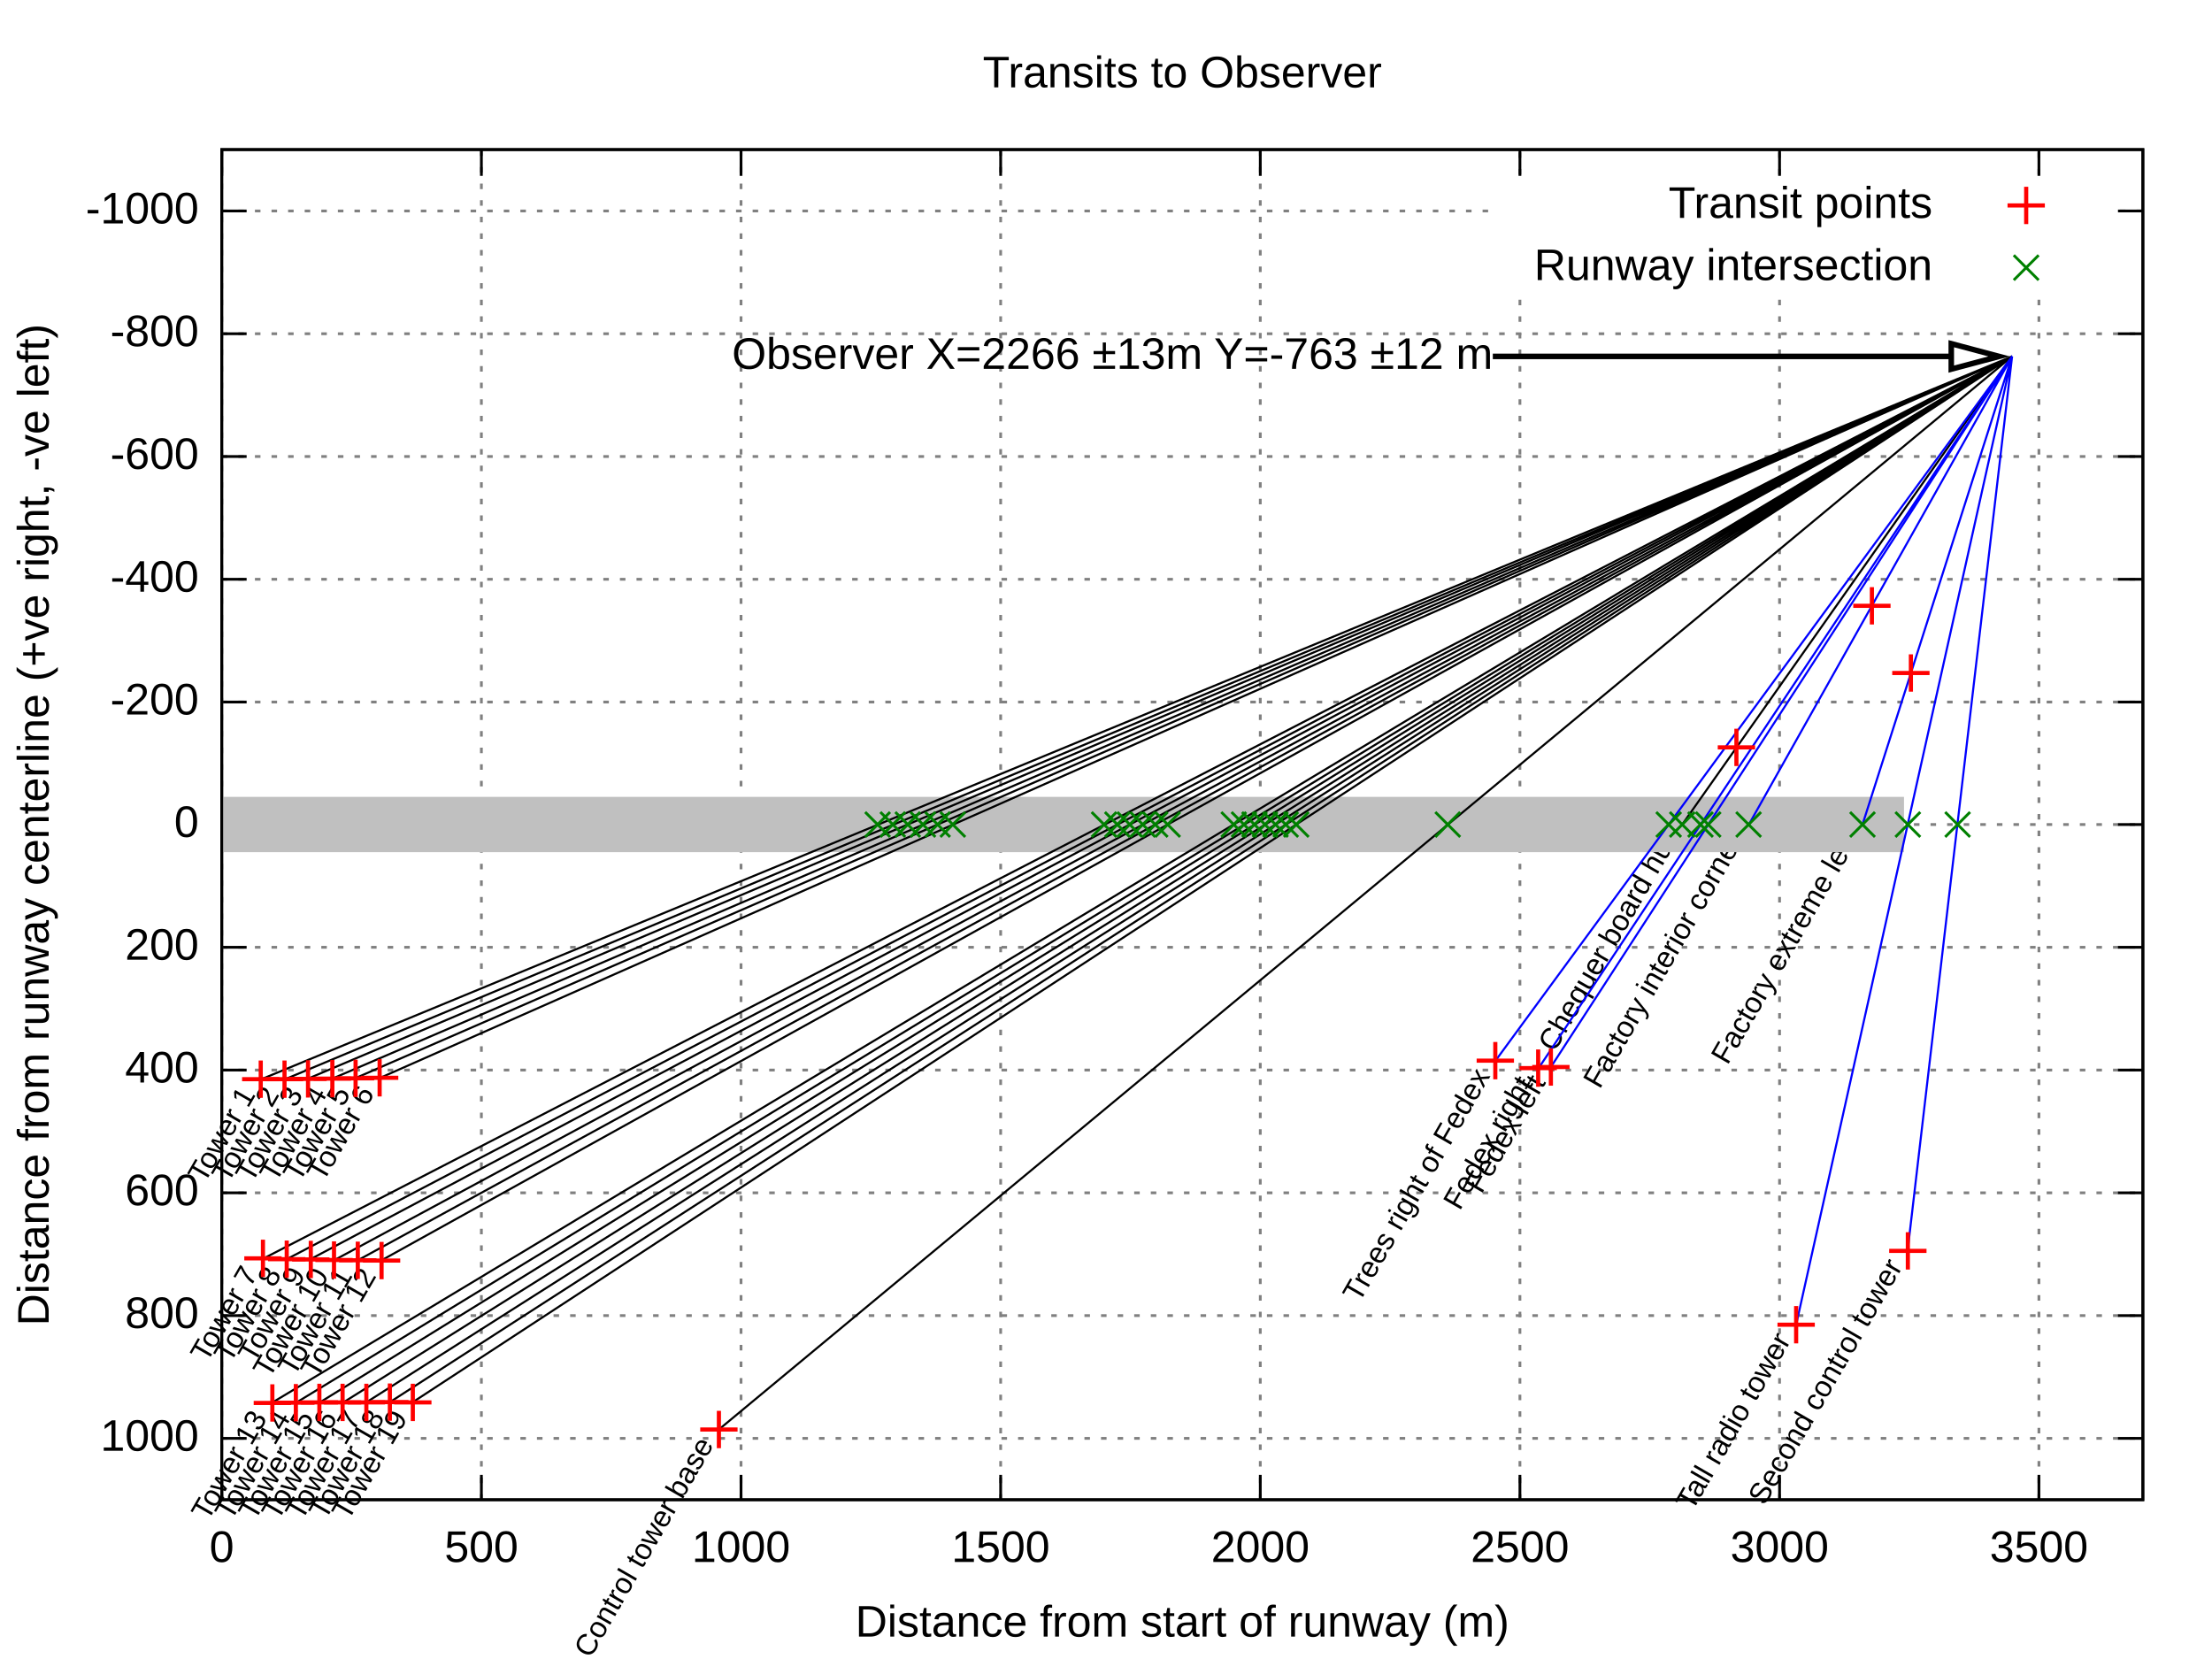
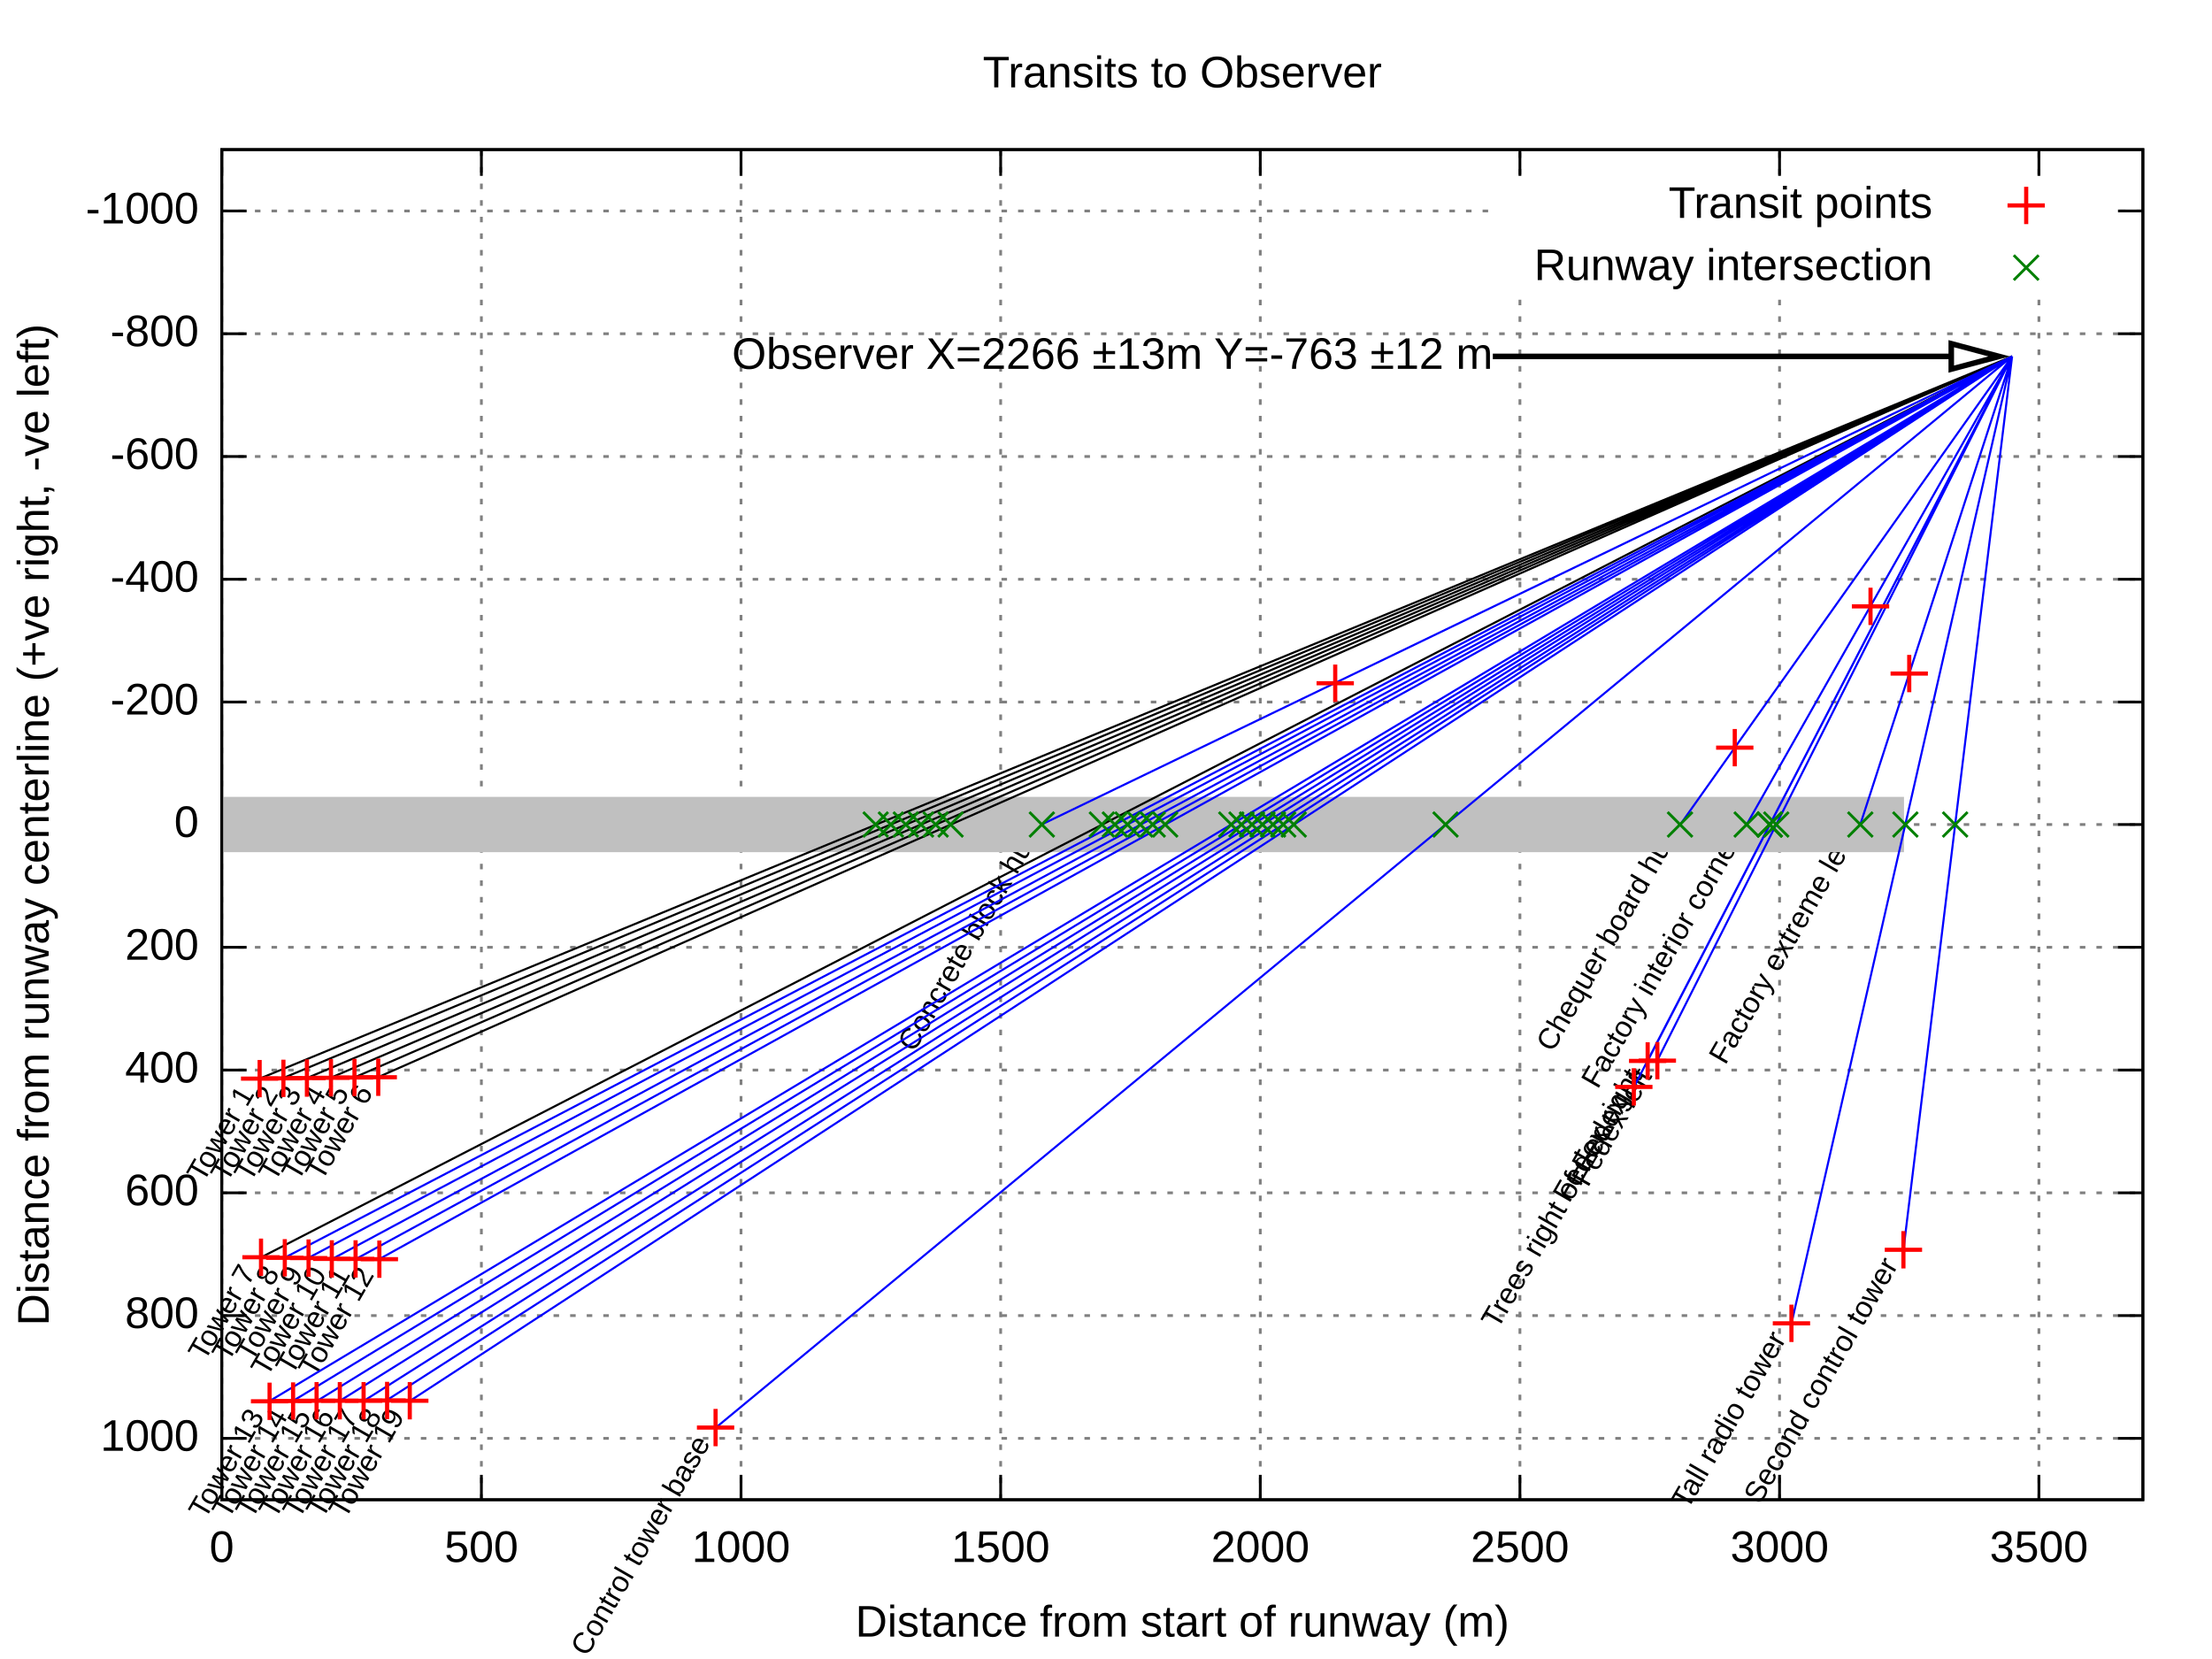
<svg xmlns="http://www.w3.org/2000/svg" xmlns:xlink="http://www.w3.org/1999/xlink" width="800" height="600" viewBox="0 0 800 600">
  <g id="gnuplot_canvas">
    <rect x="0" y="0" width="800" height="600" fill="none" />
    <defs>
      <circle id="gpDot" r="0.5" stroke-width="0.5" />
      <path id="gpPt0" stroke-width="0.222" stroke="currentColor" d="M-1,0 h2 M0,-1 v2" />
      <path id="gpPt1" stroke-width="0.222" stroke="currentColor" d="M-1,-1 L1,1 M1,-1 L-1,1" />
      <path id="gpPt2" stroke-width="0.222" stroke="currentColor" d="M-1,0 L1,0 M0,-1 L0,1 M-1,-1 L1,1 M-1,1 L1,-1" />
      <rect id="gpPt3" stroke-width="0.222" stroke="currentColor" x="-1" y="-1" width="2" height="2" />
      <rect id="gpPt4" stroke-width="0.222" stroke="currentColor" fill="currentColor" x="-1" y="-1" width="2" height="2" />
      <circle id="gpPt5" stroke-width="0.222" stroke="currentColor" cx="0" cy="0" r="1" />
      <use xlink:href="#gpPt5" id="gpPt6" fill="currentColor" stroke="none" />
      <path id="gpPt7" stroke-width="0.222" stroke="currentColor" d="M0,-1.33 L-1.33,0.67 L1.33,0.67 z" />
      <use xlink:href="#gpPt7" id="gpPt8" fill="currentColor" stroke="none" />
      <use xlink:href="#gpPt7" id="gpPt9" stroke="currentColor" transform="rotate(180)" />
      <use xlink:href="#gpPt9" id="gpPt10" fill="currentColor" stroke="none" />
      <use xlink:href="#gpPt3" id="gpPt11" stroke="currentColor" transform="rotate(45)" />
      <use xlink:href="#gpPt11" id="gpPt12" fill="currentColor" stroke="none" />
    </defs>
    <g style="fill:none; color:white; stroke:currentColor; stroke-width:1.00; stroke-linecap:butt; stroke-linejoin:miter">
</g>
    <g style="fill:none; color:black; stroke:currentColor; stroke-width:1.00; stroke-linecap:butt; stroke-linejoin:miter">
</g>
    <g style="fill:none; color:gray; stroke:currentColor; stroke-width:1.00; stroke-linecap:butt; stroke-linejoin:miter">
      <path stroke="gray" stroke-dasharray=" 2,4" class="gridline" d="M80.2,76.3 L541.2,76.3 M766.7,76.3 L775.0,76.3  h0.01" />
    </g>
    <g style="fill:none; color:black; stroke:currentColor; stroke-width:1.00; stroke-linecap:butt; stroke-linejoin:miter">
      <path stroke="black" d="M80.2,76.3 L89.2,76.3 M775.0,76.3 L766.0,76.3  h0.01" />
      <g transform="translate(71.9,80.8)" style="stroke:none; fill:black; font-family:Arial; font-size:12.00pt; text-anchor:end">
        <text>-1000</text>
      </g>
    </g>
    <g style="fill:none; color:gray; stroke:currentColor; stroke-width:1.00; stroke-linecap:butt; stroke-linejoin:miter">
      <path stroke="gray" stroke-dasharray=" 2,4" class="gridline" d="M80.2,120.7 L775.0,120.7  h0.01" />
    </g>
    <g style="fill:none; color:black; stroke:currentColor; stroke-width:1.00; stroke-linecap:butt; stroke-linejoin:miter">
      <path stroke="black" d="M80.2,120.7 L89.2,120.7 M775.0,120.7 L766.0,120.7  h0.01" />
      <g transform="translate(71.9,125.2)" style="stroke:none; fill:black; font-family:Arial; font-size:12.00pt; text-anchor:end">
        <text>-800</text>
      </g>
    </g>
    <g style="fill:none; color:gray; stroke:currentColor; stroke-width:1.00; stroke-linecap:butt; stroke-linejoin:miter">
      <path stroke="gray" stroke-dasharray=" 2,4" class="gridline" d="M80.2,165.1 L775.0,165.1  h0.01" />
    </g>
    <g style="fill:none; color:black; stroke:currentColor; stroke-width:1.00; stroke-linecap:butt; stroke-linejoin:miter">
      <path stroke="black" d="M80.2,165.1 L89.2,165.1 M775.0,165.1 L766.0,165.1  h0.01" />
      <g transform="translate(71.9,169.6)" style="stroke:none; fill:black; font-family:Arial; font-size:12.00pt; text-anchor:end">
        <text>-600</text>
      </g>
    </g>
    <g style="fill:none; color:gray; stroke:currentColor; stroke-width:1.00; stroke-linecap:butt; stroke-linejoin:miter">
      <path stroke="gray" stroke-dasharray=" 2,4" class="gridline" d="M80.2,209.5 L775.0,209.5  h0.01" />
    </g>
    <g style="fill:none; color:black; stroke:currentColor; stroke-width:1.00; stroke-linecap:butt; stroke-linejoin:miter">
      <path stroke="black" d="M80.2,209.5 L89.2,209.5 M775.0,209.5 L766.0,209.5  h0.01" />
      <g transform="translate(71.9,214.0)" style="stroke:none; fill:black; font-family:Arial; font-size:12.00pt; text-anchor:end">
        <text>-400</text>
      </g>
    </g>
    <g style="fill:none; color:gray; stroke:currentColor; stroke-width:1.00; stroke-linecap:butt; stroke-linejoin:miter">
      <path stroke="gray" stroke-dasharray=" 2,4" class="gridline" d="M80.2,253.9 L775.0,253.9  h0.01" />
    </g>
    <g style="fill:none; color:black; stroke:currentColor; stroke-width:1.00; stroke-linecap:butt; stroke-linejoin:miter">
      <path stroke="black" d="M80.2,253.9 L89.2,253.9 M775.0,253.9 L766.0,253.9  h0.01" />
      <g transform="translate(71.9,258.4)" style="stroke:none; fill:black; font-family:Arial; font-size:12.00pt; text-anchor:end">
        <text>-200</text>
      </g>
    </g>
    <g style="fill:none; color:gray; stroke:currentColor; stroke-width:1.00; stroke-linecap:butt; stroke-linejoin:miter">
      <path stroke="gray" stroke-dasharray=" 2,4" class="gridline" d="M80.2,298.2 L775.0,298.2  h0.01" />
    </g>
    <g style="fill:none; color:black; stroke:currentColor; stroke-width:1.00; stroke-linecap:butt; stroke-linejoin:miter">
      <path stroke="black" d="M80.2,298.2 L89.2,298.2 M775.0,298.2 L766.0,298.2  h0.01" />
      <g transform="translate(71.9,302.7)" style="stroke:none; fill:black; font-family:Arial; font-size:12.00pt; text-anchor:end">
        <text> 0</text>
      </g>
    </g>
    <g style="fill:none; color:gray; stroke:currentColor; stroke-width:1.00; stroke-linecap:butt; stroke-linejoin:miter">
      <path stroke="gray" stroke-dasharray=" 2,4" class="gridline" d="M80.2,342.6 L775.0,342.6  h0.01" />
    </g>
    <g style="fill:none; color:black; stroke:currentColor; stroke-width:1.00; stroke-linecap:butt; stroke-linejoin:miter">
      <path stroke="black" d="M80.2,342.6 L89.2,342.6 M775.0,342.6 L766.0,342.6  h0.01" />
      <g transform="translate(71.9,347.1)" style="stroke:none; fill:black; font-family:Arial; font-size:12.00pt; text-anchor:end">
        <text> 200</text>
      </g>
    </g>
    <g style="fill:none; color:gray; stroke:currentColor; stroke-width:1.00; stroke-linecap:butt; stroke-linejoin:miter">
      <path stroke="gray" stroke-dasharray=" 2,4" class="gridline" d="M80.2,387.0 L775.0,387.0  h0.01" />
    </g>
    <g style="fill:none; color:black; stroke:currentColor; stroke-width:1.00; stroke-linecap:butt; stroke-linejoin:miter">
      <path stroke="black" d="M80.2,387.0 L89.2,387.0 M775.0,387.0 L766.0,387.0  h0.01" />
      <g transform="translate(71.9,391.5)" style="stroke:none; fill:black; font-family:Arial; font-size:12.00pt; text-anchor:end">
        <text> 400</text>
      </g>
    </g>
    <g style="fill:none; color:gray; stroke:currentColor; stroke-width:1.00; stroke-linecap:butt; stroke-linejoin:miter">
      <path stroke="gray" stroke-dasharray=" 2,4" class="gridline" d="M80.2,431.4 L775.0,431.4  h0.01" />
    </g>
    <g style="fill:none; color:black; stroke:currentColor; stroke-width:1.00; stroke-linecap:butt; stroke-linejoin:miter">
      <path stroke="black" d="M80.2,431.4 L89.2,431.4 M775.0,431.4 L766.0,431.4  h0.01" />
      <g transform="translate(71.9,435.9)" style="stroke:none; fill:black; font-family:Arial; font-size:12.00pt; text-anchor:end">
        <text> 600</text>
      </g>
    </g>
    <g style="fill:none; color:gray; stroke:currentColor; stroke-width:1.00; stroke-linecap:butt; stroke-linejoin:miter">
      <path stroke="gray" stroke-dasharray=" 2,4" class="gridline" d="M80.2,475.8 L775.0,475.8  h0.01" />
    </g>
    <g style="fill:none; color:black; stroke:currentColor; stroke-width:1.00; stroke-linecap:butt; stroke-linejoin:miter">
      <path stroke="black" d="M80.2,475.8 L89.2,475.8 M775.0,475.8 L766.0,475.8  h0.01" />
      <g transform="translate(71.9,480.3)" style="stroke:none; fill:black; font-family:Arial; font-size:12.00pt; text-anchor:end">
        <text> 800</text>
      </g>
    </g>
    <g style="fill:none; color:gray; stroke:currentColor; stroke-width:1.00; stroke-linecap:butt; stroke-linejoin:miter">
      <path stroke="gray" stroke-dasharray=" 2,4" class="gridline" d="M80.2,520.2 L775.0,520.2  h0.01" />
    </g>
    <g style="fill:none; color:black; stroke:currentColor; stroke-width:1.00; stroke-linecap:butt; stroke-linejoin:miter">
      <path stroke="black" d="M80.2,520.2 L89.2,520.2 M775.0,520.2 L766.0,520.2  h0.01" />
      <g transform="translate(71.9,524.7)" style="stroke:none; fill:black; font-family:Arial; font-size:12.00pt; text-anchor:end">
        <text> 1000</text>
      </g>
    </g>
    <g style="fill:none; color:gray; stroke:currentColor; stroke-width:1.00; stroke-linecap:butt; stroke-linejoin:miter">
      <path stroke="gray" stroke-dasharray=" 2,4" class="gridline" d="M80.2,542.4 L80.2,54.1  h0.01" />
    </g>
    <g style="fill:none; color:black; stroke:currentColor; stroke-width:1.00; stroke-linecap:butt; stroke-linejoin:miter">
      <path stroke="black" d="M80.2,542.4 L80.2,533.4 M80.2,54.1 L80.2,63.1  h0.01" />
      <g transform="translate(80.2,564.9)" style="stroke:none; fill:black; font-family:Arial; font-size:12.00pt; text-anchor:middle">
        <text> 0</text>
      </g>
    </g>
    <g style="fill:none; color:gray; stroke:currentColor; stroke-width:1.00; stroke-linecap:butt; stroke-linejoin:miter">
      <path stroke="gray" stroke-dasharray=" 2,4" class="gridline" d="M174.1,542.4 L174.1,54.1  h0.01" />
    </g>
    <g style="fill:none; color:black; stroke:currentColor; stroke-width:1.00; stroke-linecap:butt; stroke-linejoin:miter">
      <path stroke="black" d="M174.1,542.4 L174.1,533.4 M174.1,54.1 L174.1,63.1  h0.01" />
      <g transform="translate(174.1,564.9)" style="stroke:none; fill:black; font-family:Arial; font-size:12.00pt; text-anchor:middle">
        <text> 500</text>
      </g>
    </g>
    <g style="fill:none; color:gray; stroke:currentColor; stroke-width:1.00; stroke-linecap:butt; stroke-linejoin:miter">
      <path stroke="gray" stroke-dasharray=" 2,4" class="gridline" d="M268.0,542.4 L268.0,54.1  h0.01" />
    </g>
    <g style="fill:none; color:black; stroke:currentColor; stroke-width:1.00; stroke-linecap:butt; stroke-linejoin:miter">
      <path stroke="black" d="M268.0,542.4 L268.0,533.4 M268.0,54.1 L268.0,63.1  h0.01" />
      <g transform="translate(268.0,564.9)" style="stroke:none; fill:black; font-family:Arial; font-size:12.00pt; text-anchor:middle">
        <text> 1000</text>
      </g>
    </g>
    <g style="fill:none; color:gray; stroke:currentColor; stroke-width:1.00; stroke-linecap:butt; stroke-linejoin:miter">
      <path stroke="gray" stroke-dasharray=" 2,4" class="gridline" d="M361.9,542.4 L361.9,54.1  h0.01" />
    </g>
    <g style="fill:none; color:black; stroke:currentColor; stroke-width:1.00; stroke-linecap:butt; stroke-linejoin:miter">
      <path stroke="black" d="M361.9,542.4 L361.9,533.4 M361.9,54.1 L361.9,63.1  h0.01" />
      <g transform="translate(361.9,564.9)" style="stroke:none; fill:black; font-family:Arial; font-size:12.00pt; text-anchor:middle">
        <text> 1500</text>
      </g>
    </g>
    <g style="fill:none; color:gray; stroke:currentColor; stroke-width:1.00; stroke-linecap:butt; stroke-linejoin:miter">
      <path stroke="gray" stroke-dasharray=" 2,4" class="gridline" d="M455.8,542.4 L455.8,54.1  h0.01" />
    </g>
    <g style="fill:none; color:black; stroke:currentColor; stroke-width:1.00; stroke-linecap:butt; stroke-linejoin:miter">
      <path stroke="black" d="M455.8,542.4 L455.8,533.4 M455.8,54.1 L455.8,63.1  h0.01" />
      <g transform="translate(455.8,564.9)" style="stroke:none; fill:black; font-family:Arial; font-size:12.00pt; text-anchor:middle">
        <text> 2000</text>
      </g>
    </g>
    <g style="fill:none; color:gray; stroke:currentColor; stroke-width:1.00; stroke-linecap:butt; stroke-linejoin:miter">
      <path stroke="gray" stroke-dasharray=" 2,4" class="gridline" d="M549.7,542.4 L549.7,108.1 M549.7,63.1 L549.7,54.1  h0.01" />
    </g>
    <g style="fill:none; color:black; stroke:currentColor; stroke-width:1.00; stroke-linecap:butt; stroke-linejoin:miter">
      <path stroke="black" d="M549.7,542.4 L549.7,533.4 M549.7,54.1 L549.7,63.1  h0.01" />
      <g transform="translate(549.7,564.9)" style="stroke:none; fill:black; font-family:Arial; font-size:12.00pt; text-anchor:middle">
        <text> 2500</text>
      </g>
    </g>
    <g style="fill:none; color:gray; stroke:currentColor; stroke-width:1.00; stroke-linecap:butt; stroke-linejoin:miter">
      <path stroke="gray" stroke-dasharray=" 2,4" class="gridline" d="M643.6,542.4 L643.6,108.1 M643.6,63.1 L643.6,54.1  h0.01" />
    </g>
    <g style="fill:none; color:black; stroke:currentColor; stroke-width:1.00; stroke-linecap:butt; stroke-linejoin:miter">
      <path stroke="black" d="M643.6,542.4 L643.6,533.4 M643.6,54.1 L643.6,63.1  h0.01" />
      <g transform="translate(643.6,564.9)" style="stroke:none; fill:black; font-family:Arial; font-size:12.00pt; text-anchor:middle">
        <text> 3000</text>
      </g>
    </g>
    <g style="fill:none; color:gray; stroke:currentColor; stroke-width:1.00; stroke-linecap:butt; stroke-linejoin:miter">
      <path stroke="gray" stroke-dasharray=" 2,4" class="gridline" d="M737.4,542.4 L737.4,108.1 M737.4,63.1 L737.4,54.1  h0.01" />
    </g>
    <g style="fill:none; color:black; stroke:currentColor; stroke-width:1.00; stroke-linecap:butt; stroke-linejoin:miter">
      <path stroke="black" d="M737.4,542.4 L737.4,533.4 M737.4,54.1 L737.4,63.1  h0.01" />
      <g transform="translate(737.4,564.9)" style="stroke:none; fill:black; font-family:Arial; font-size:12.00pt; text-anchor:middle">
        <text> 3500</text>
      </g>
      <path stroke="black" d="M80.2,54.1 L80.2,542.4 L775.0,542.4 L775.0,54.1 L80.2,54.1 Z  h0.01" />
      <g transform="translate(17.6,298.3) rotate(270)" style="stroke:none; fill:black; font-family:Arial; font-size:12.00pt; text-anchor:middle">
        <text>Distance from runway centerline (+ve right, -ve left)</text>
      </g>
      <g transform="translate(427.6,591.9)" style="stroke:none; fill:black; font-family:Arial; font-size:12.00pt; text-anchor:middle">
        <text>Distance from start of runway (m)</text>
      </g>
      <g transform="translate(427.6,31.6)" style="stroke:none; fill:black; font-family:Arial; font-size:12.00pt; text-anchor:middle">
        <text>Transits to Observer</text>
      </g>
-       <g transform="translate(92.6,395.9) rotate(-60)" style="stroke:none; fill:black; font-family:Arial; font-size:8.00pt; text-anchor:end">
+       <g transform="translate(92.2,395.6) rotate(-60)" style="stroke:none; fill:black; font-family:Arial; font-size:8.00pt; text-anchor:end">
        <text>Tower 1</text>
      </g>
-       <g transform="translate(101.2,395.8) rotate(-60)" style="stroke:none; fill:black; font-family:Arial; font-size:8.00pt; text-anchor:end">
+       <g transform="translate(100.8,395.6) rotate(-60)" style="stroke:none; fill:black; font-family:Arial; font-size:8.00pt; text-anchor:end">
        <text>Tower 2</text>
      </g>
-       <g transform="translate(109.8,395.8) rotate(-60)" style="stroke:none; fill:black; font-family:Arial; font-size:8.00pt; text-anchor:end">
+       <g transform="translate(109.3,395.5) rotate(-60)" style="stroke:none; fill:black; font-family:Arial; font-size:8.00pt; text-anchor:end">
        <text>Tower 3</text>
      </g>
-       <g transform="translate(118.5,395.6) rotate(-60)" style="stroke:none; fill:black; font-family:Arial; font-size:8.00pt; text-anchor:end">
+       <g transform="translate(118.1,395.4) rotate(-60)" style="stroke:none; fill:black; font-family:Arial; font-size:8.00pt; text-anchor:end">
        <text>Tower 4</text>
      </g>
-       <g transform="translate(127.0,395.5) rotate(-60)" style="stroke:none; fill:black; font-family:Arial; font-size:8.00pt; text-anchor:end">
+       <g transform="translate(126.5,395.2) rotate(-60)" style="stroke:none; fill:black; font-family:Arial; font-size:8.00pt; text-anchor:end">
        <text>Tower 5</text>
      </g>
-       <g transform="translate(135.6,395.4) rotate(-60)" style="stroke:none; fill:black; font-family:Arial; font-size:8.00pt; text-anchor:end">
+       <g transform="translate(135.1,395.1) rotate(-60)" style="stroke:none; fill:black; font-family:Arial; font-size:8.00pt; text-anchor:end">
        <text>Tower 6</text>
      </g>
-       <g transform="translate(93.5,460.7) rotate(-60)" style="stroke:none; fill:black; font-family:Arial; font-size:8.00pt; text-anchor:end">
+       <g transform="translate(92.7,460.2) rotate(-60)" style="stroke:none; fill:black; font-family:Arial; font-size:8.00pt; text-anchor:end">
        <text>Tower 7</text>
      </g>
-       <g transform="translate(102.0,460.9) rotate(-60)" style="stroke:none; fill:black; font-family:Arial; font-size:8.00pt; text-anchor:end">
+       <g transform="translate(375.1,303.8) rotate(-60)" style="stroke:none; fill:black; font-family:Arial; font-size:8.00pt; text-anchor:end">
+         <text>Concrete block hut</text>
+       </g>
+       <g transform="translate(101.3,460.5) rotate(-60)" style="stroke:none; fill:black; font-family:Arial; font-size:8.00pt; text-anchor:end">
        <text>Tower 8</text>
      </g>
-       <g transform="translate(110.7,461.0) rotate(-60)" style="stroke:none; fill:black; font-family:Arial; font-size:8.00pt; text-anchor:end">
+       <g transform="translate(109.9,460.6) rotate(-60)" style="stroke:none; fill:black; font-family:Arial; font-size:8.00pt; text-anchor:end">
        <text>Tower 9</text>
      </g>
-       <g transform="translate(119.1,461.3) rotate(-60)" style="stroke:none; fill:black; font-family:Arial; font-size:8.00pt; text-anchor:end">
+       <g transform="translate(118.3,460.8) rotate(-60)" style="stroke:none; fill:black; font-family:Arial; font-size:8.00pt; text-anchor:end">
        <text>Tower 10</text>
      </g>
-       <g transform="translate(127.7,461.3) rotate(-60)" style="stroke:none; fill:black; font-family:Arial; font-size:8.00pt; text-anchor:end">
+       <g transform="translate(126.9,460.9) rotate(-60)" style="stroke:none; fill:black; font-family:Arial; font-size:8.00pt; text-anchor:end">
        <text>Tower 11</text>
      </g>
-       <g transform="translate(136.3,461.4) rotate(-60)" style="stroke:none; fill:black; font-family:Arial; font-size:8.00pt; text-anchor:end">
+       <g transform="translate(135.5,461.0) rotate(-60)" style="stroke:none; fill:black; font-family:Arial; font-size:8.00pt; text-anchor:end">
        <text>Tower 12</text>
      </g>
-       <g transform="translate(96.8,512.9) rotate(-60)" style="stroke:none; fill:black; font-family:Arial; font-size:8.00pt; text-anchor:end">
+       <g transform="translate(95.8,512.3) rotate(-60)" style="stroke:none; fill:black; font-family:Arial; font-size:8.00pt; text-anchor:end">
        <text>Tower 13</text>
      </g>
-       <g transform="translate(105.3,512.8) rotate(-60)" style="stroke:none; fill:black; font-family:Arial; font-size:8.00pt; text-anchor:end">
+       <g transform="translate(104.3,512.2) rotate(-60)" style="stroke:none; fill:black; font-family:Arial; font-size:8.00pt; text-anchor:end">
        <text>Tower 14</text>
      </g>
-       <g transform="translate(113.8,512.8) rotate(-60)" style="stroke:none; fill:black; font-family:Arial; font-size:8.00pt; text-anchor:end">
+       <g transform="translate(112.8,512.2) rotate(-60)" style="stroke:none; fill:black; font-family:Arial; font-size:8.00pt; text-anchor:end">
        <text>Tower 15</text>
      </g>
-       <g transform="translate(122.2,512.8) rotate(-60)" style="stroke:none; fill:black; font-family:Arial; font-size:8.00pt; text-anchor:end">
+       <g transform="translate(121.2,512.2) rotate(-60)" style="stroke:none; fill:black; font-family:Arial; font-size:8.00pt; text-anchor:end">
        <text>Tower 16</text>
      </g>
-       <g transform="translate(130.8,512.8) rotate(-60)" style="stroke:none; fill:black; font-family:Arial; font-size:8.00pt; text-anchor:end">
+       <g transform="translate(129.8,512.2) rotate(-60)" style="stroke:none; fill:black; font-family:Arial; font-size:8.00pt; text-anchor:end">
        <text>Tower 17</text>
      </g>
-       <g transform="translate(139.3,512.6) rotate(-60)" style="stroke:none; fill:black; font-family:Arial; font-size:8.00pt; text-anchor:end">
+       <g transform="translate(138.3,512.1) rotate(-60)" style="stroke:none; fill:black; font-family:Arial; font-size:8.00pt; text-anchor:end">
        <text>Tower 18</text>
      </g>
-       <g transform="translate(147.6,512.8) rotate(-60)" style="stroke:none; fill:black; font-family:Arial; font-size:8.00pt; text-anchor:end">
+       <g transform="translate(146.5,512.2) rotate(-60)" style="stroke:none; fill:black; font-family:Arial; font-size:8.00pt; text-anchor:end">
        <text>Tower 19</text>
      </g>
-       <g transform="translate(258.3,522.5) rotate(-60)" style="stroke:none; fill:black; font-family:Arial; font-size:8.00pt; text-anchor:end">
+       <g transform="translate(257.1,521.9) rotate(-60)" style="stroke:none; fill:black; font-family:Arial; font-size:8.00pt; text-anchor:end">
        <text>Control tower base</text>
      </g>
-       <g transform="translate(606.7,303.8) rotate(-60)" style="stroke:none; fill:black; font-family:Arial; font-size:8.00pt; text-anchor:end">
+       <g transform="translate(606.0,303.8) rotate(-60)" style="stroke:none; fill:black; font-family:Arial; font-size:8.00pt; text-anchor:end">
        <text>Chequer board hut</text>
      </g>
-       <g transform="translate(630.7,303.8) rotate(-60)" style="stroke:none; fill:black; font-family:Arial; font-size:8.00pt; text-anchor:end">
+       <g transform="translate(630.0,303.8) rotate(-60)" style="stroke:none; fill:black; font-family:Arial; font-size:8.00pt; text-anchor:end">
        <text>Factory interior corner</text>
      </g>
-       <g transform="translate(539.1,389.1) rotate(-60)" style="stroke:none; fill:black; font-family:Arial; font-size:8.00pt; text-anchor:end">
+       <g transform="translate(589.2,398.7) rotate(-60)" style="stroke:none; fill:black; font-family:Arial; font-size:8.00pt; text-anchor:end">
        <text>Trees right of Fedex</text>
      </g>
-       <g transform="translate(554.6,391.9) rotate(-60)" style="stroke:none; fill:black; font-family:Arial; font-size:8.00pt; text-anchor:end">
+       <g transform="translate(594.2,389.2) rotate(-60)" style="stroke:none; fill:black; font-family:Arial; font-size:8.00pt; text-anchor:end">
        <text>Fedex right</text>
      </g>
-       <g transform="translate(559.2,391.5) rotate(-60)" style="stroke:none; fill:black; font-family:Arial; font-size:8.00pt; text-anchor:end">
+       <g transform="translate(597.7,389.1) rotate(-60)" style="stroke:none; fill:black; font-family:Arial; font-size:8.00pt; text-anchor:end">
        <text>Fedex left</text>
      </g>
-       <g transform="translate(671.9,303.8) rotate(-60)" style="stroke:none; fill:black; font-family:Arial; font-size:8.00pt; text-anchor:end">
+       <g transform="translate(671.1,303.8) rotate(-60)" style="stroke:none; fill:black; font-family:Arial; font-size:8.00pt; text-anchor:end">
        <text>Factory extreme left</text>
      </g>
-       <g transform="translate(647.9,484.7) rotate(-60)" style="stroke:none; fill:black; font-family:Arial; font-size:8.00pt; text-anchor:end">
+       <g transform="translate(646.2,484.2) rotate(-60)" style="stroke:none; fill:black; font-family:Arial; font-size:8.00pt; text-anchor:end">
        <text>Tall radio tower</text>
      </g>
-       <g transform="translate(688.3,458.0) rotate(-60)" style="stroke:none; fill:black; font-family:Arial; font-size:8.00pt; text-anchor:end">
+       <g transform="translate(686.7,457.5) rotate(-60)" style="stroke:none; fill:black; font-family:Arial; font-size:8.00pt; text-anchor:end">
        <text>Second control tower</text>
      </g>
      <g transform="translate(539.9,133.4)" style="stroke:none; fill:black; font-family:Arial; font-size:12.00pt; text-anchor:end">
        <text>Observer X=2266 ±13m Y=-763 ±12 m</text>
      </g>
    </g>
    <g style="fill:none; color:black; stroke:currentColor; stroke-width:20.00; stroke-linecap:butt; stroke-linejoin:miter">
      <path stroke="rgb(192, 192, 192)" d="M80.2,298.2 L688.6,298.2  h0.01" />
    </g>
    <g style="fill:none; color:black; stroke:rgb(192, 192, 192); stroke-width:0.75; stroke-linecap:butt; stroke-linejoin:miter">
-       <path stroke="black" d="M94.3,390.4 L727.7,128.9 M102.9,390.4 L727.7,128.9 M111.4,390.1 L727.7,128.9 M120.2,390.1 L727.7,128.9    M128.6,389.9 L727.7,128.9 M137.3,389.9 L727.7,128.9 M95.2,455.2 L727.7,128.9 M103.7,455.4 L727.7,128.9    M112.3,455.4 L727.7,128.9 M120.8,455.8 L727.7,128.9 M129.4,455.8 L727.7,128.9 M138.0,455.8 L727.7,128.9    M98.4,507.3 L727.7,128.9 M107.1,507.3 L727.7,128.9 M115.5,507.3 L727.7,128.9 M124.0,507.3 L727.7,128.9    M132.6,507.1 L727.7,128.9 M141.0,507.1 L727.7,128.9 M149.3,507.1 L727.7,128.9 M260.1,516.9 L727.7,128.9    M608.4,298.2 L727.7,128.9  h0.01" />
-       <path stroke="rgb(  0,   0, 255)" d="M632.5,298.2 L727.7,128.9 M540.8,383.7 L727.7,128.9 M556.4,386.4 L727.7,128.9 M560.9,385.9 L727.7,128.9    M673.6,298.2 L727.7,128.9 M649.6,479.1 L727.7,128.9 M689.9,452.5 L727.7,128.9  h0.01" />
+       <path stroke="black" d="M93.9,390.1 L727.7,128.9 M102.4,389.9 L727.7,128.9 M111.0,389.9 L727.7,128.9 M119.8,389.7 L727.7,128.9    M128.1,389.7 L727.7,128.9 M136.9,389.5 L727.7,128.9 M94.5,454.7 L727.7,128.9  h0.01" />
+       <path stroke="rgb(  0,   0, 255)" d="M376.7,298.2 L727.7,128.9 M102.9,454.9 L727.7,128.9 M111.6,454.9 L727.7,128.9 M120.0,455.4 L727.7,128.9    M128.6,455.4 L727.7,128.9 M137.1,455.4 L727.7,128.9 M97.5,506.7 L727.7,128.9 M105.9,506.7 L727.7,128.9    M114.6,506.7 L727.7,128.9 M122.8,506.7 L727.7,128.9 M131.5,506.7 L727.7,128.9 M139.9,506.4 L727.7,128.9    M148.2,506.7 L727.7,128.9 M258.8,516.4 L727.7,128.9 M607.7,298.2 L727.7,128.9 M631.7,298.2 L727.7,128.9    M591.0,393.0 L727.7,128.9 M595.9,383.7 L727.7,128.9 M599.4,383.5 L727.7,128.9 M672.8,298.2 L727.7,128.9    M647.9,478.7 L727.7,128.9 M688.4,452.1 L727.7,128.9  h0.01" />
    </g>
    <g style="fill:none; color:black; stroke:black; stroke-width:2.00; stroke-linecap:butt; stroke-linejoin:miter">
      <path stroke="black" d="M705.7,128.9 L705.7,133.5 L723.0,128.9 L705.7,124.3 L705.7,128.9 M539.9,128.9 L705.7,128.9  h0.01" />
    </g>
    <g style="fill:none; color:black; stroke:black; stroke-width:1.00; stroke-linecap:butt; stroke-linejoin:miter">
</g>
    <g id="gnuplot_plot_1">
      <g style="fill:none; color:red; stroke:currentColor; stroke-width:1.00; stroke-linecap:butt; stroke-linejoin:miter">
        <g transform="translate(698.9,78.8)" style="stroke:none; fill:black; font-family:Arial; font-size:12.00pt; text-anchor:end">
          <text>Transit points</text>
        </g>
-         <use xlink:href="#gpPt0" transform="translate(94.3,390.3) scale(6.75)" />
-         <use xlink:href="#gpPt0" transform="translate(102.9,390.3) scale(6.75)" />
-         <use xlink:href="#gpPt0" transform="translate(111.4,390.2) scale(6.75)" />
-         <use xlink:href="#gpPt0" transform="translate(120.2,390.1) scale(6.75)" />
-         <use xlink:href="#gpPt0" transform="translate(128.6,390.0) scale(6.75)" />
-         <use xlink:href="#gpPt0" transform="translate(137.3,389.8) scale(6.75)" />
-         <use xlink:href="#gpPt0" transform="translate(95.1,455.1) scale(6.75)" />
-         <use xlink:href="#gpPt0" transform="translate(103.7,455.4) scale(6.75)" />
-         <use xlink:href="#gpPt0" transform="translate(112.4,455.5) scale(6.75)" />
-         <use xlink:href="#gpPt0" transform="translate(120.8,455.7) scale(6.75)" />
-         <use xlink:href="#gpPt0" transform="translate(129.4,455.8) scale(6.75)" />
-         <use xlink:href="#gpPt0" transform="translate(138.0,455.9) scale(6.75)" />
-         <use xlink:href="#gpPt0" transform="translate(98.5,507.4) scale(6.75)" />
-         <use xlink:href="#gpPt0" transform="translate(107.0,507.3) scale(6.75)" />
-         <use xlink:href="#gpPt0" transform="translate(115.5,507.2) scale(6.75)" />
-         <use xlink:href="#gpPt0" transform="translate(123.9,507.2) scale(6.75)" />
-         <use xlink:href="#gpPt0" transform="translate(132.5,507.2) scale(6.75)" />
-         <use xlink:href="#gpPt0" transform="translate(141.0,507.1) scale(6.75)" />
-         <use xlink:href="#gpPt0" transform="translate(149.3,507.2) scale(6.75)" />
-         <use xlink:href="#gpPt0" transform="translate(260.0,517.0) scale(6.75)" />
-         <use xlink:href="#gpPt0" transform="translate(628.0,270.3) scale(6.75)" />
-         <use xlink:href="#gpPt0" transform="translate(677.0,219.1) scale(6.75)" />
-         <use xlink:href="#gpPt0" transform="translate(540.8,383.6) scale(6.75)" />
-         <use xlink:href="#gpPt0" transform="translate(556.3,386.3) scale(6.75)" />
-         <use xlink:href="#gpPt0" transform="translate(560.9,385.9) scale(6.75)" />
-         <use xlink:href="#gpPt0" transform="translate(691.1,243.4) scale(6.75)" />
-         <use xlink:href="#gpPt0" transform="translate(649.6,479.1) scale(6.75)" />
-         <use xlink:href="#gpPt0" transform="translate(690.0,452.4) scale(6.75)" />
+         <use xlink:href="#gpPt0" transform="translate(93.9,390.1) scale(6.75)" />
+         <use xlink:href="#gpPt0" transform="translate(102.5,390.0) scale(6.75)" />
+         <use xlink:href="#gpPt0" transform="translate(111.0,389.9) scale(6.75)" />
+         <use xlink:href="#gpPt0" transform="translate(119.7,389.8) scale(6.75)" />
+         <use xlink:href="#gpPt0" transform="translate(128.2,389.7) scale(6.75)" />
+         <use xlink:href="#gpPt0" transform="translate(136.8,389.6) scale(6.75)" />
+         <use xlink:href="#gpPt0" transform="translate(94.4,454.7) scale(6.75)" />
+         <use xlink:href="#gpPt0" transform="translate(482.9,247.1) scale(6.75)" />
+         <use xlink:href="#gpPt0" transform="translate(103.0,454.9) scale(6.75)" />
+         <use xlink:href="#gpPt0" transform="translate(111.6,455.0) scale(6.75)" />
+         <use xlink:href="#gpPt0" transform="translate(120.0,455.3) scale(6.75)" />
+         <use xlink:href="#gpPt0" transform="translate(128.6,455.3) scale(6.75)" />
+         <use xlink:href="#gpPt0" transform="translate(137.2,455.4) scale(6.75)" />
+         <use xlink:href="#gpPt0" transform="translate(97.5,506.8) scale(6.75)" />
+         <use xlink:href="#gpPt0" transform="translate(106.0,506.7) scale(6.75)" />
+         <use xlink:href="#gpPt0" transform="translate(114.5,506.6) scale(6.75)" />
+         <use xlink:href="#gpPt0" transform="translate(122.9,506.6) scale(6.75)" />
+         <use xlink:href="#gpPt0" transform="translate(131.5,506.6) scale(6.75)" />
+         <use xlink:href="#gpPt0" transform="translate(140.0,506.5) scale(6.75)" />
+         <use xlink:href="#gpPt0" transform="translate(148.2,506.6) scale(6.75)" />
+         <use xlink:href="#gpPt0" transform="translate(258.8,516.3) scale(6.75)" />
+         <use xlink:href="#gpPt0" transform="translate(627.4,270.4) scale(6.75)" />
+         <use xlink:href="#gpPt0" transform="translate(676.5,219.3) scale(6.75)" />
+         <use xlink:href="#gpPt0" transform="translate(590.9,393.1) scale(6.75)" />
+         <use xlink:href="#gpPt0" transform="translate(595.9,383.7) scale(6.75)" />
+         <use xlink:href="#gpPt0" transform="translate(599.4,383.6) scale(6.75)" />
+         <use xlink:href="#gpPt0" transform="translate(690.5,243.6) scale(6.75)" />
+         <use xlink:href="#gpPt0" transform="translate(647.9,478.6) scale(6.75)" />
+         <use xlink:href="#gpPt0" transform="translate(688.4,452.0) scale(6.75)" />
        <use xlink:href="#gpPt0" transform="translate(732.8,74.3) scale(6.75)" />
      </g>
    </g>
    <g id="gnuplot_plot_2">
      <g style="fill:none; color:green; stroke:currentColor; stroke-width:1.00; stroke-linecap:butt; stroke-linejoin:miter">
        <g transform="translate(698.9,101.3)" style="stroke:none; fill:black; font-family:Arial; font-size:12.00pt; text-anchor:end">
          <text>Runway intersection</text>
        </g>
-         <use xlink:href="#gpPt1" transform="translate(317.4,298.2) scale(4.50)" />
-         <use xlink:href="#gpPt1" transform="translate(322.9,298.2) scale(4.50)" />
-         <use xlink:href="#gpPt1" transform="translate(328.3,298.2) scale(4.50)" />
-         <use xlink:href="#gpPt1" transform="translate(333.8,298.2) scale(4.50)" />
-         <use xlink:href="#gpPt1" transform="translate(339.1,298.2) scale(4.50)" />
-         <use xlink:href="#gpPt1" transform="translate(344.6,298.2) scale(4.50)" />
-         <use xlink:href="#gpPt1" transform="translate(399.3,298.2) scale(4.50)" />
-         <use xlink:href="#gpPt1" transform="translate(404.1,298.2) scale(4.50)" />
-         <use xlink:href="#gpPt1" transform="translate(408.6,298.2) scale(4.50)" />
-         <use xlink:href="#gpPt1" transform="translate(413.3,298.2) scale(4.50)" />
-         <use xlink:href="#gpPt1" transform="translate(417.8,298.2) scale(4.50)" />
-         <use xlink:href="#gpPt1" transform="translate(422.3,298.2) scale(4.50)" />
-         <use xlink:href="#gpPt1" transform="translate(446.2,298.2) scale(4.50)" />
-         <use xlink:href="#gpPt1" transform="translate(449.9,298.2) scale(4.50)" />
-         <use xlink:href="#gpPt1" transform="translate(453.7,298.2) scale(4.50)" />
-         <use xlink:href="#gpPt1" transform="translate(457.5,298.2) scale(4.50)" />
-         <use xlink:href="#gpPt1" transform="translate(461.3,298.2) scale(4.50)" />
-         <use xlink:href="#gpPt1" transform="translate(465.0,298.2) scale(4.50)" />
-         <use xlink:href="#gpPt1" transform="translate(468.8,298.2) scale(4.50)" />
-         <use xlink:href="#gpPt1" transform="translate(523.6,298.2) scale(4.50)" />
-         <use xlink:href="#gpPt1" transform="translate(608.4,298.2) scale(4.50)" />
-         <use xlink:href="#gpPt1" transform="translate(632.4,298.2) scale(4.50)" />
-         <use xlink:href="#gpPt1" transform="translate(603.5,298.2) scale(4.50)" />
-         <use xlink:href="#gpPt1" transform="translate(615.0,298.2) scale(4.50)" />
-         <use xlink:href="#gpPt1" transform="translate(617.8,298.2) scale(4.50)" />
-         <use xlink:href="#gpPt1" transform="translate(673.6,298.2) scale(4.50)" />
-         <use xlink:href="#gpPt1" transform="translate(690.0,298.2) scale(4.50)" />
-         <use xlink:href="#gpPt1" transform="translate(708.0,298.2) scale(4.50)" />
+         <use xlink:href="#gpPt1" transform="translate(316.7,298.2) scale(4.50)" />
+         <use xlink:href="#gpPt1" transform="translate(322.2,298.2) scale(4.50)" />
+         <use xlink:href="#gpPt1" transform="translate(327.6,298.2) scale(4.50)" />
+         <use xlink:href="#gpPt1" transform="translate(333.1,298.2) scale(4.50)" />
+         <use xlink:href="#gpPt1" transform="translate(338.4,298.2) scale(4.50)" />
+         <use xlink:href="#gpPt1" transform="translate(343.8,298.2) scale(4.50)" />
+         <use xlink:href="#gpPt1" transform="translate(398.5,298.2) scale(4.50)" />
+         <use xlink:href="#gpPt1" transform="translate(376.8,298.2) scale(4.50)" />
+         <use xlink:href="#gpPt1" transform="translate(403.2,298.2) scale(4.50)" />
+         <use xlink:href="#gpPt1" transform="translate(407.8,298.2) scale(4.50)" />
+         <use xlink:href="#gpPt1" transform="translate(412.4,298.2) scale(4.50)" />
+         <use xlink:href="#gpPt1" transform="translate(416.9,298.2) scale(4.50)" />
+         <use xlink:href="#gpPt1" transform="translate(421.4,298.2) scale(4.50)" />
+         <use xlink:href="#gpPt1" transform="translate(445.3,298.2) scale(4.50)" />
+         <use xlink:href="#gpPt1" transform="translate(449.0,298.2) scale(4.50)" />
+         <use xlink:href="#gpPt1" transform="translate(452.8,298.2) scale(4.50)" />
+         <use xlink:href="#gpPt1" transform="translate(456.6,298.2) scale(4.50)" />
+         <use xlink:href="#gpPt1" transform="translate(460.4,298.2) scale(4.50)" />
+         <use xlink:href="#gpPt1" transform="translate(464.1,298.2) scale(4.50)" />
+         <use xlink:href="#gpPt1" transform="translate(467.9,298.2) scale(4.50)" />
+         <use xlink:href="#gpPt1" transform="translate(522.8,298.2) scale(4.50)" />
+         <use xlink:href="#gpPt1" transform="translate(607.6,298.2) scale(4.50)" />
+         <use xlink:href="#gpPt1" transform="translate(631.7,298.2) scale(4.50)" />
+         <use xlink:href="#gpPt1" transform="translate(640.0,298.2) scale(4.50)" />
+         <use xlink:href="#gpPt1" transform="translate(640.1,298.2) scale(4.50)" />
+         <use xlink:href="#gpPt1" transform="translate(642.4,298.2) scale(4.50)" />
+         <use xlink:href="#gpPt1" transform="translate(672.8,298.2) scale(4.50)" />
+         <use xlink:href="#gpPt1" transform="translate(689.1,298.2) scale(4.50)" />
+         <use xlink:href="#gpPt1" transform="translate(707.1,298.2) scale(4.50)" />
        <use xlink:href="#gpPt1" transform="translate(732.8,96.8) scale(4.50)" />
      </g>
    </g>
    <g style="fill:none; color:black; stroke:currentColor; stroke-width:1.00; stroke-linecap:butt; stroke-linejoin:miter">
      <path stroke="black" d="M80.2,54.1 L80.2,542.4 L775.0,542.4 L775.0,54.1 L80.2,54.1 Z  h0.01" />
    </g>
  </g>
</svg>
